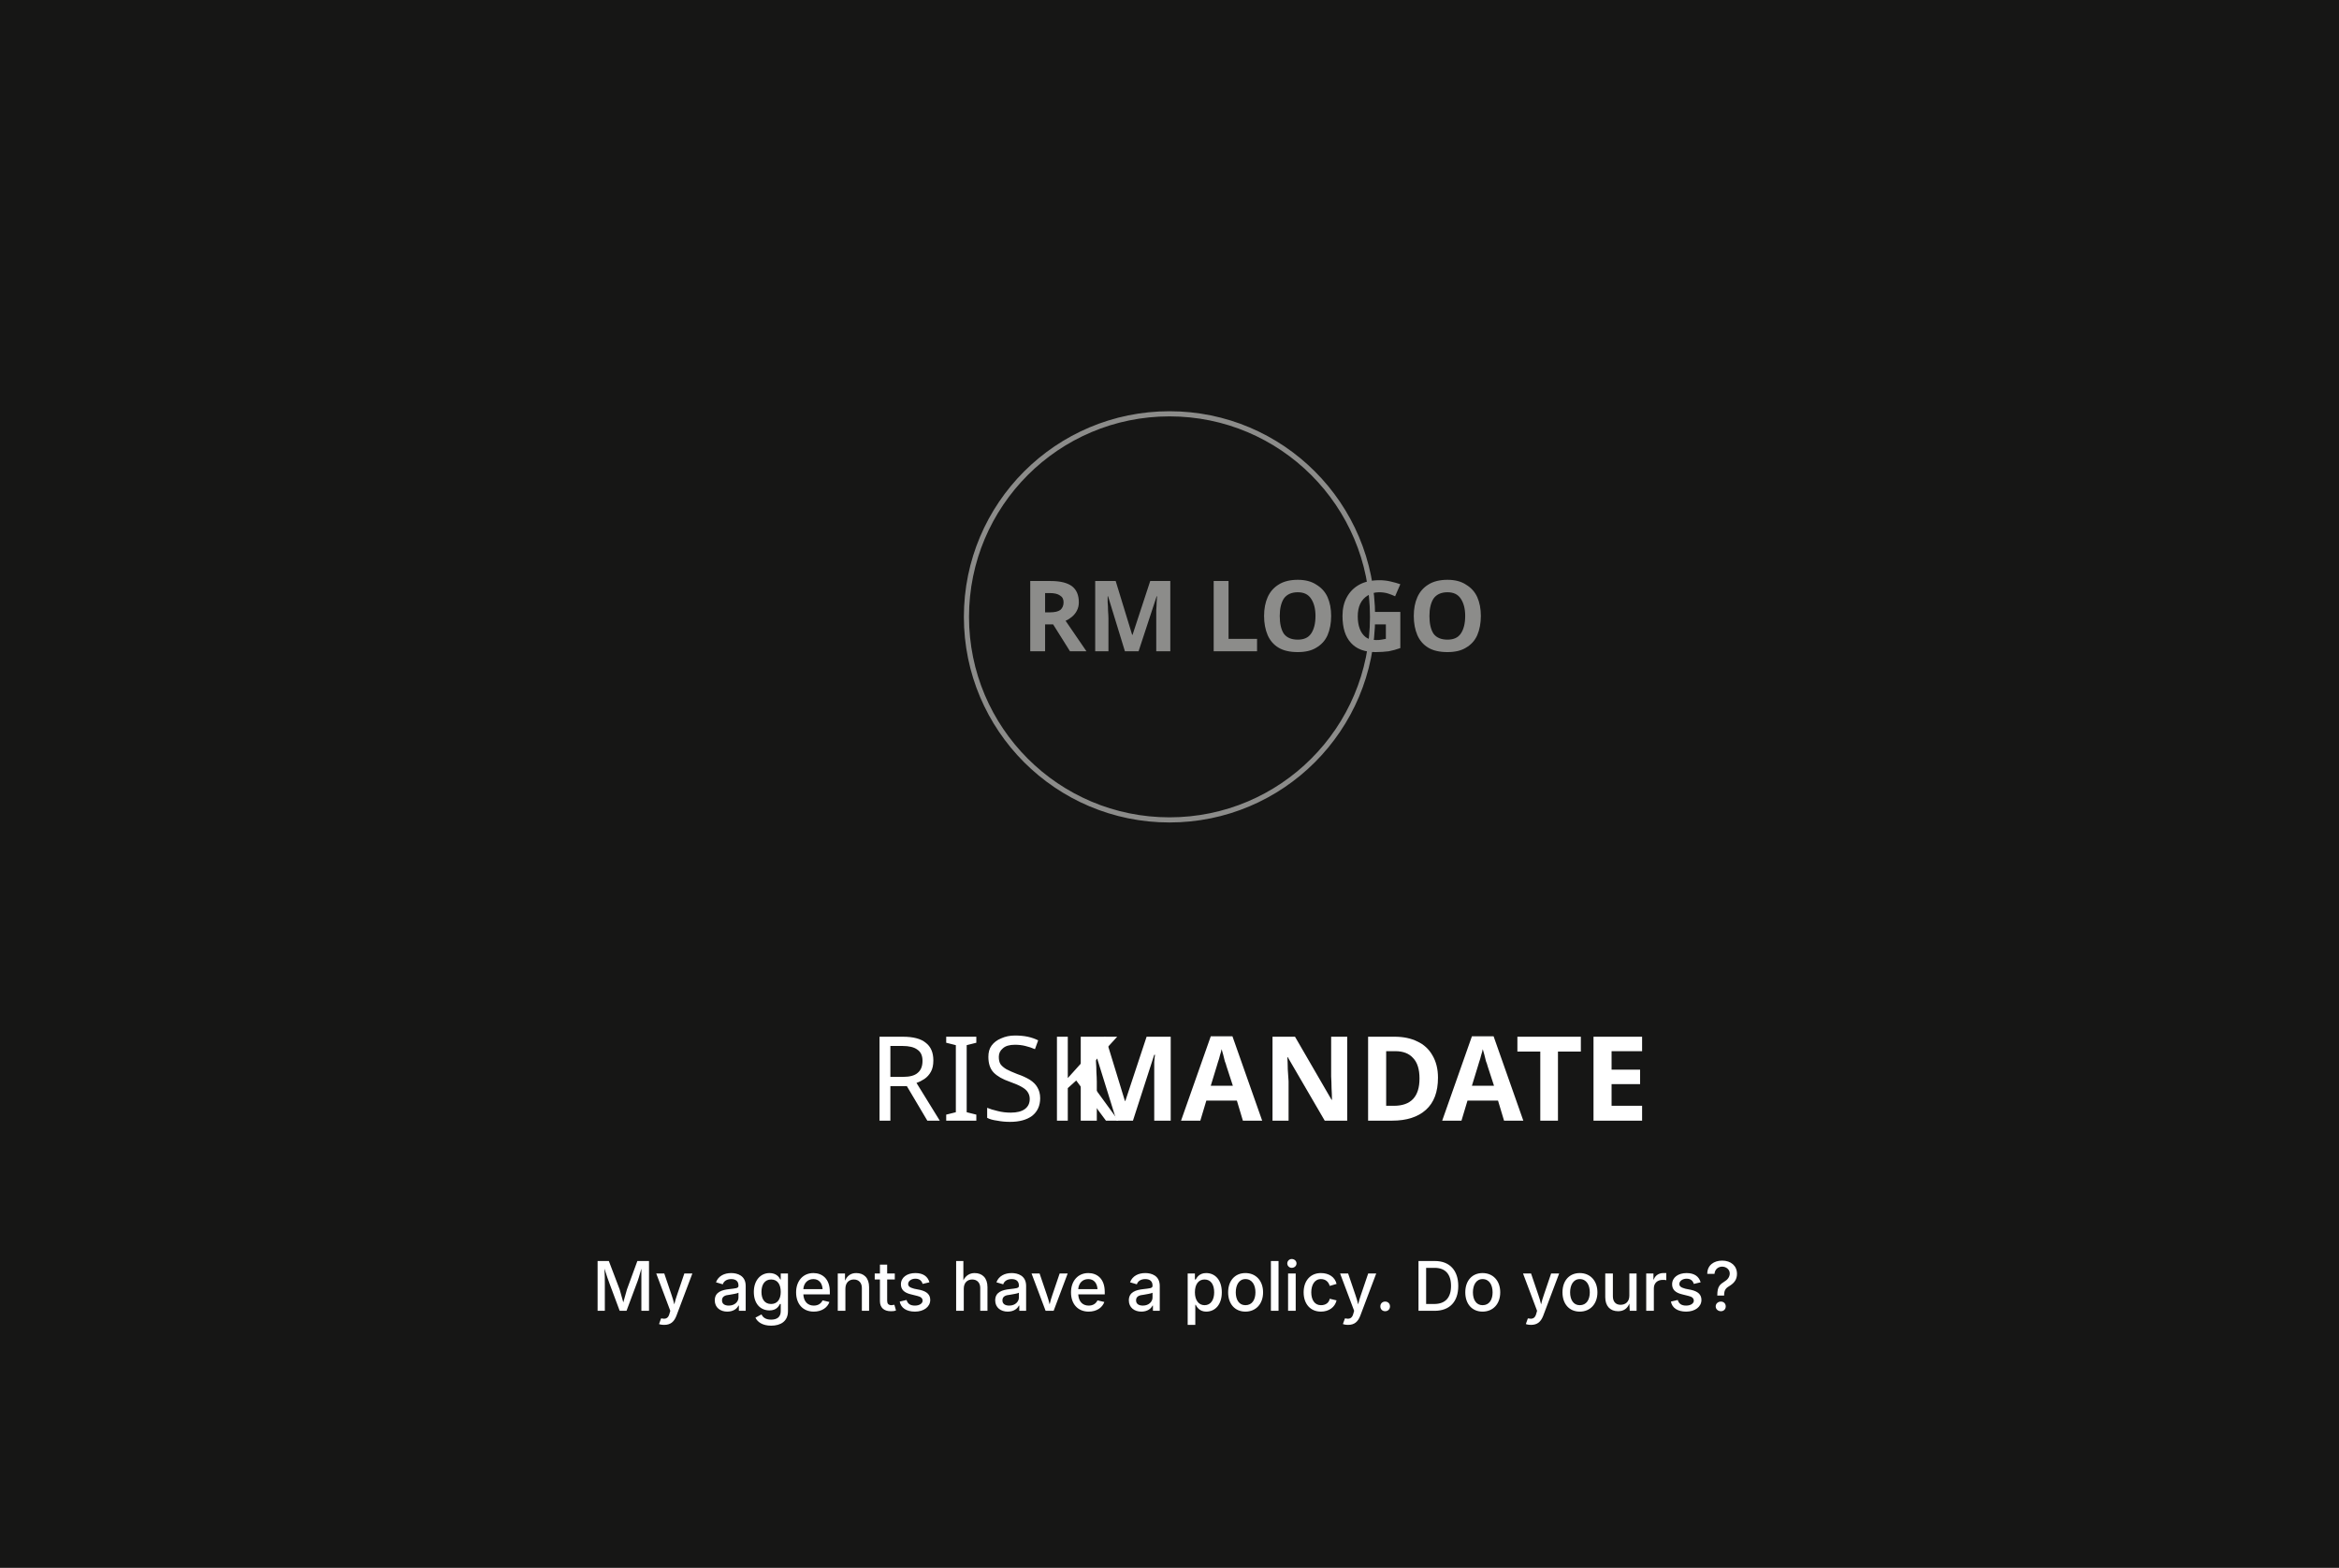
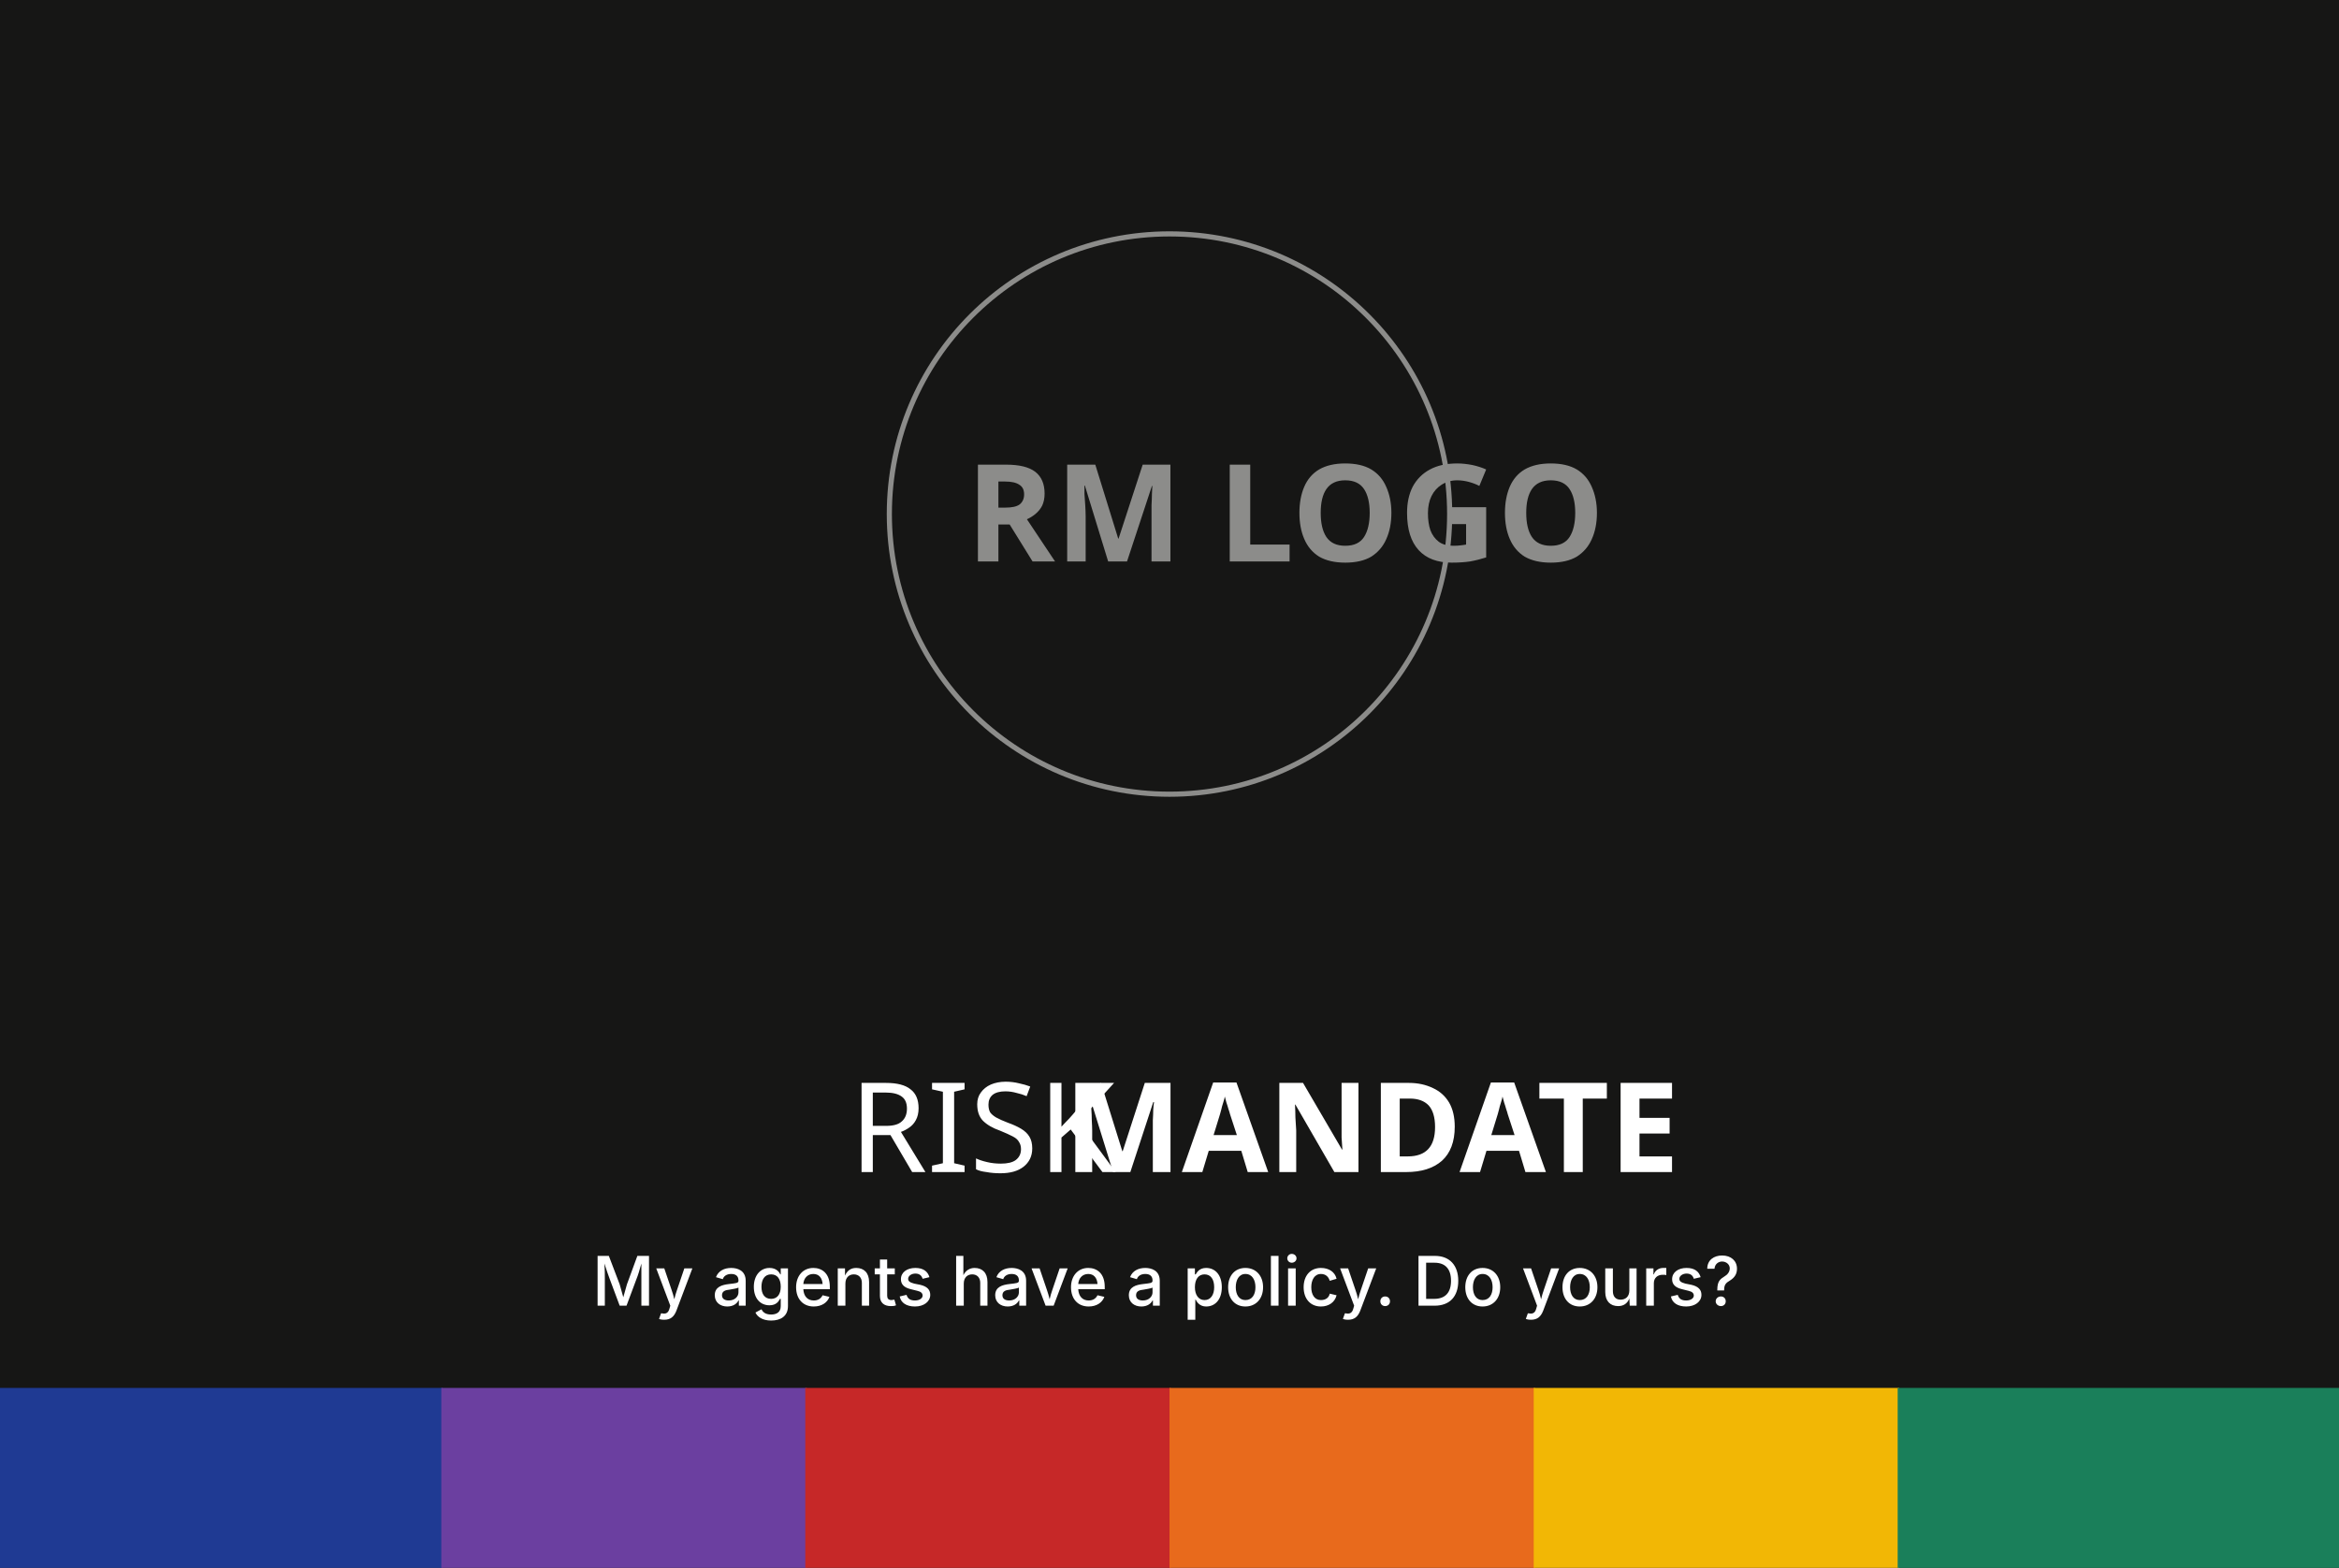
<svg xmlns="http://www.w3.org/2000/svg" width="91mm" height="61mm" viewBox="0 0 91 61">
  <rect x="0" y="0" width="91" height="61" fill="#161615" />
-   <g id="rm-logo" class="safe" data-role="logo" data-cut="knockout" data-d="16">
-     <circle cx="45.5" cy="24" r="7.9" fill="none" stroke="#8C8C8A" stroke-width="0.2" />
-     <text class="safe" data-role="placeholder" data-bg="#161615" x="39.74" y="25.34" font-family="Barlow Condensed" font-weight="600" font-size="3.83" fill="#8C8C8A">RM LOGO</text>
+   <g id="rm-logo" class="safe" data-role="logo" data-cut="knockout" data-d="22">
+     <circle cx="45.5" cy="20" r="10.9" fill="none" stroke="#8C8C8A" stroke-width="0.2" />
+     <text class="safe" data-role="placeholder" data-bg="#161615" x="37.58" y="21.84" font-family="Barlow Condensed" font-weight="600" font-size="5.26" fill="#8C8C8A">RM LOGO</text>
  </g>
-   <text class="safe" data-role="wordmark" data-bg="#161615" x="33.78" y="43.6" font-family="Barlow Condensed" font-weight="300" font-size="4.57" fill="#FFFFFF">RISK</text>
-   <text class="safe" data-role="wordmark" data-bg="#161615" x="41.64" y="43.6" font-family="Barlow Condensed" font-weight="700" font-size="4.57" fill="#FFFFFF">MANDATE</text>
-   <text class="safe" data-role="line" data-bg="#161615" x="23.03" y="51" font-family="Inter" font-weight="500" font-size="2.65" fill="#FFFFFF">My agents have a policy. Do yours?</text>
+   <text class="safe" data-role="wordmark" data-bg="#161615" x="33.05" y="45.6" font-family="Barlow Condensed" font-weight="300" font-size="4.86" fill="#FFFFFF">RISK</text>
+   <text class="safe" data-role="wordmark" data-bg="#161615" x="41.4" y="45.6" font-family="Barlow Condensed" font-weight="700" font-size="4.86" fill="#FFFFFF">MANDATE</text>
+   <text class="safe" data-role="line" data-bg="#161615" x="23.03" y="50.8" font-family="Inter" font-weight="500" font-size="2.65" fill="#FFFFFF">My agents have a policy. Do yours?</text>
+   <rect x="0" y="54" width="17.22" height="7" fill="#1f3a93" />
+   <rect x="17.17" y="54" width="14.22" height="7" fill="#6b3fa0" />
+   <rect x="31.33" y="54" width="14.22" height="7" fill="#c62828" />
+   <rect x="45.5" y="54" width="14.22" height="7" fill="#e86a1c" />
+   <rect x="59.67" y="54" width="14.22" height="7" fill="#f2b705" />
+   <rect x="73.83" y="54" width="17.17" height="7" fill="#1A7F5A" />
</svg>
